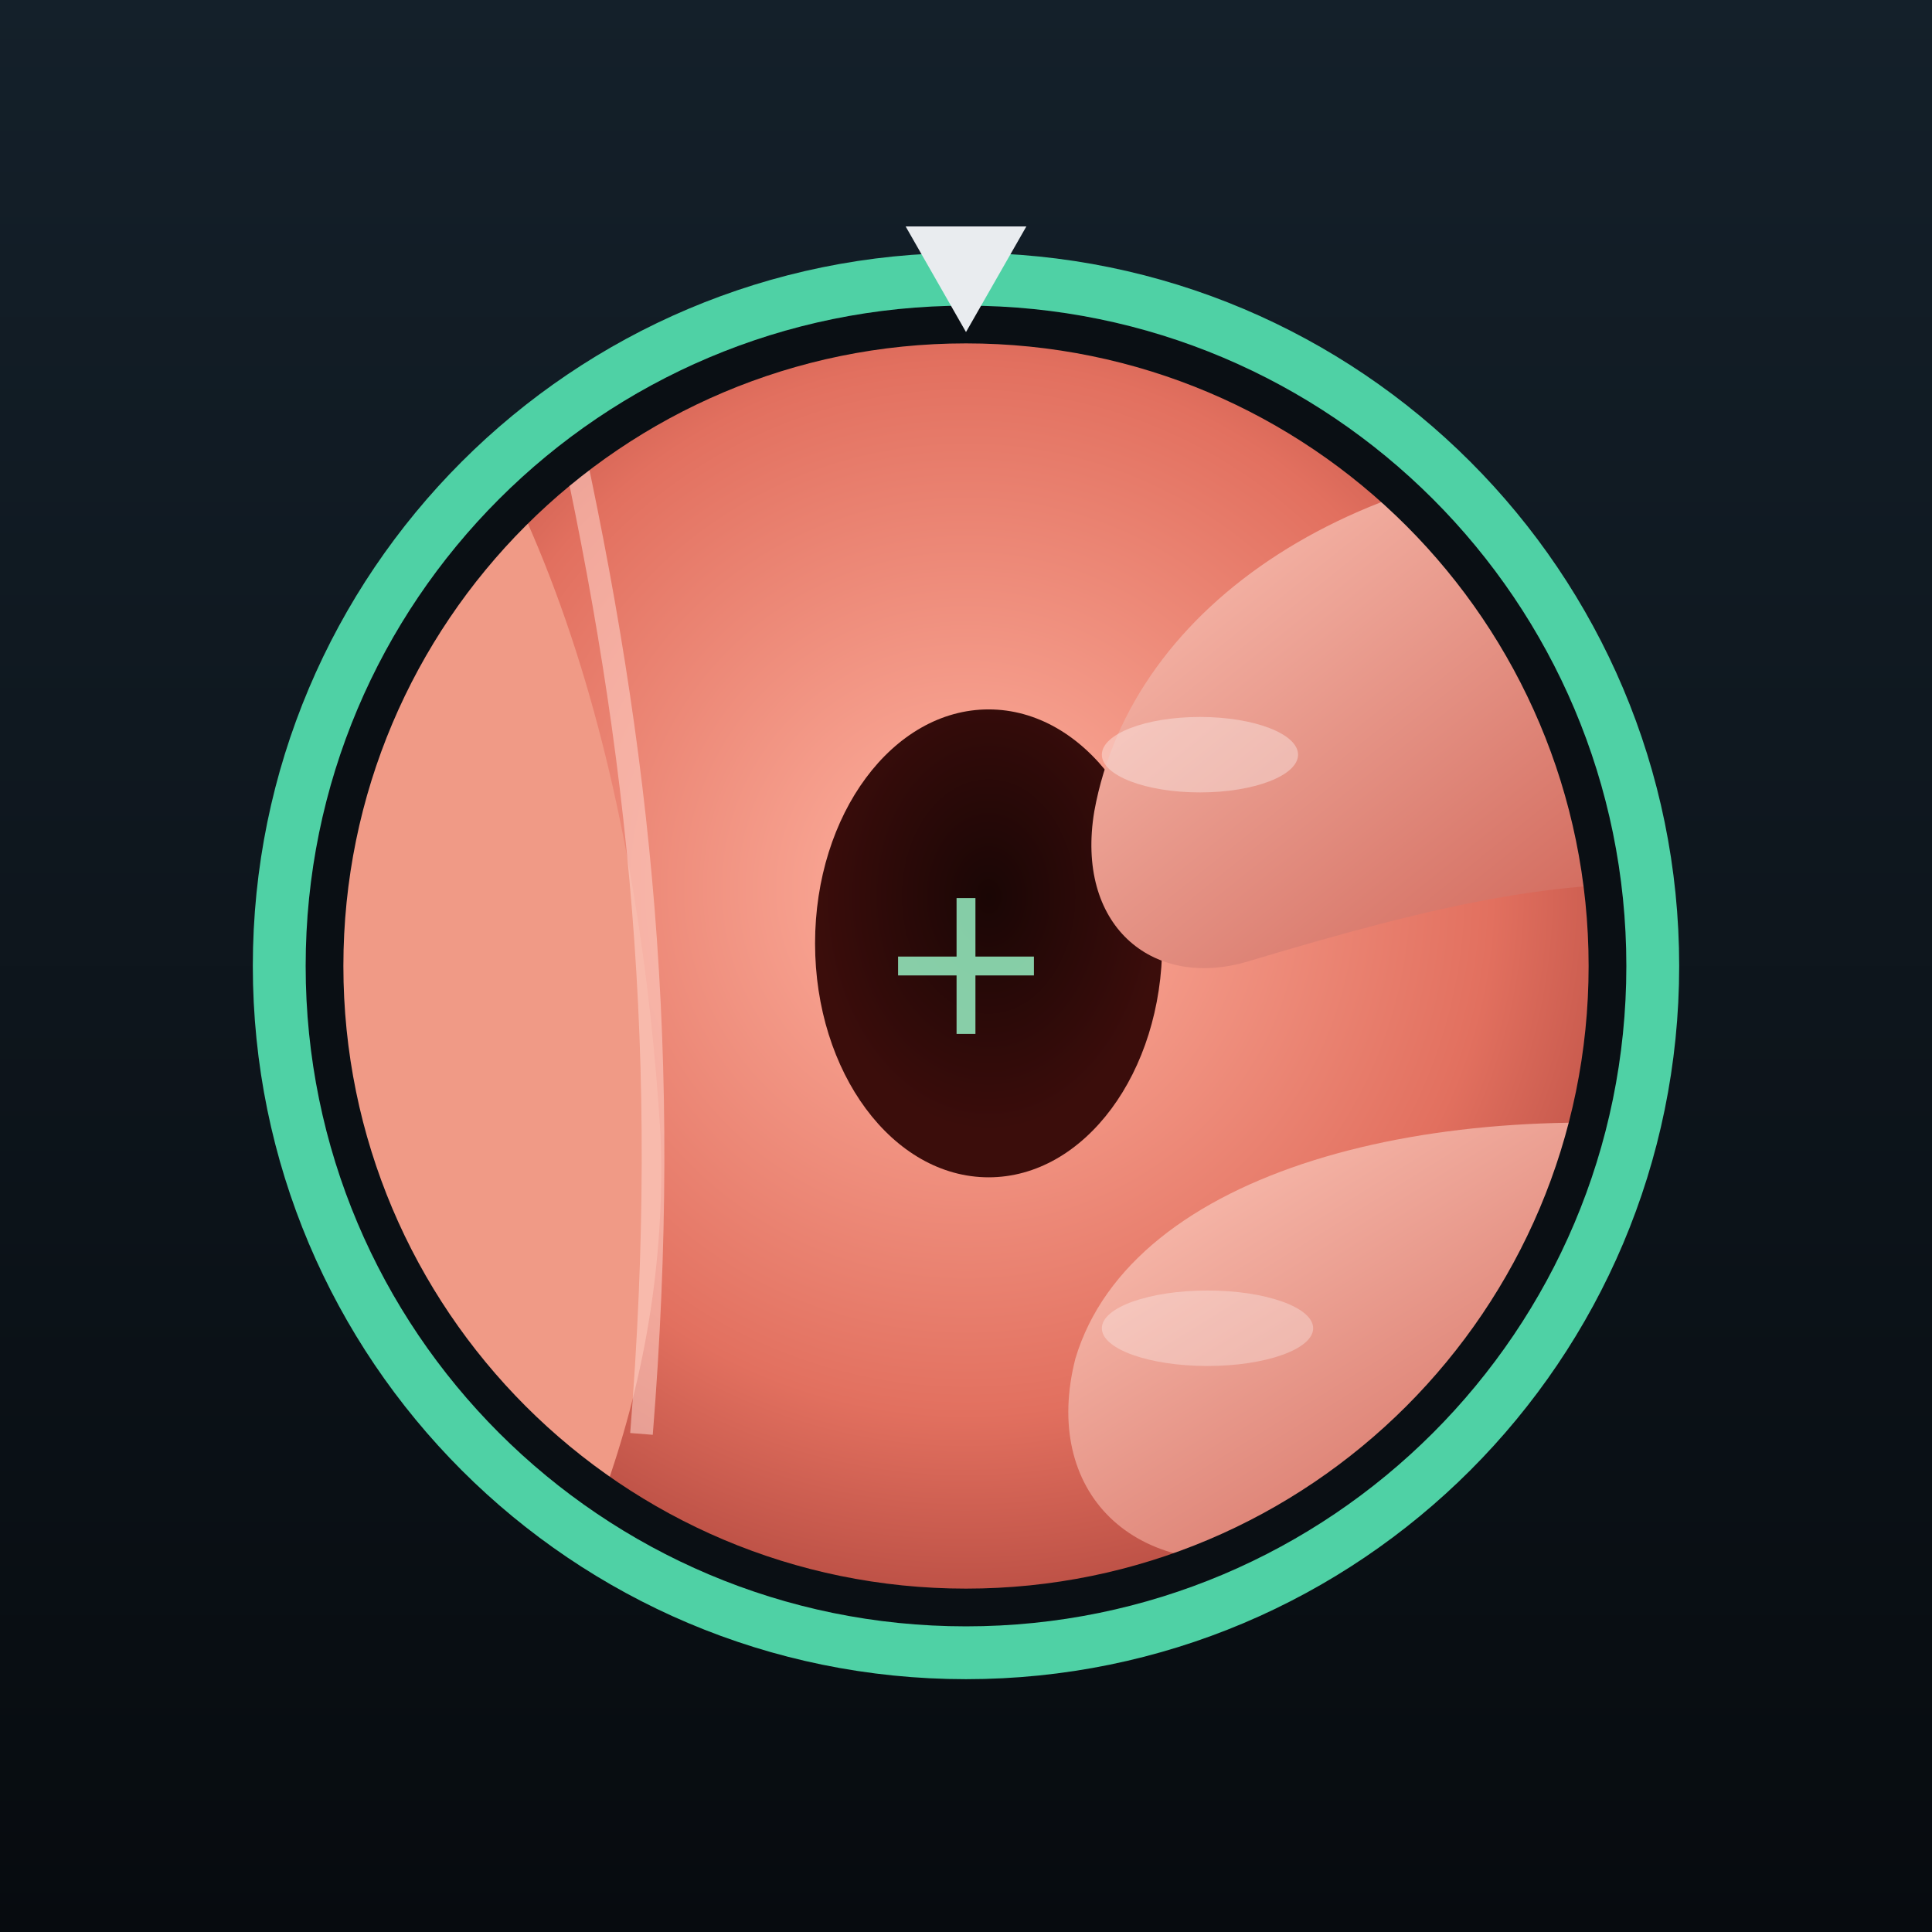
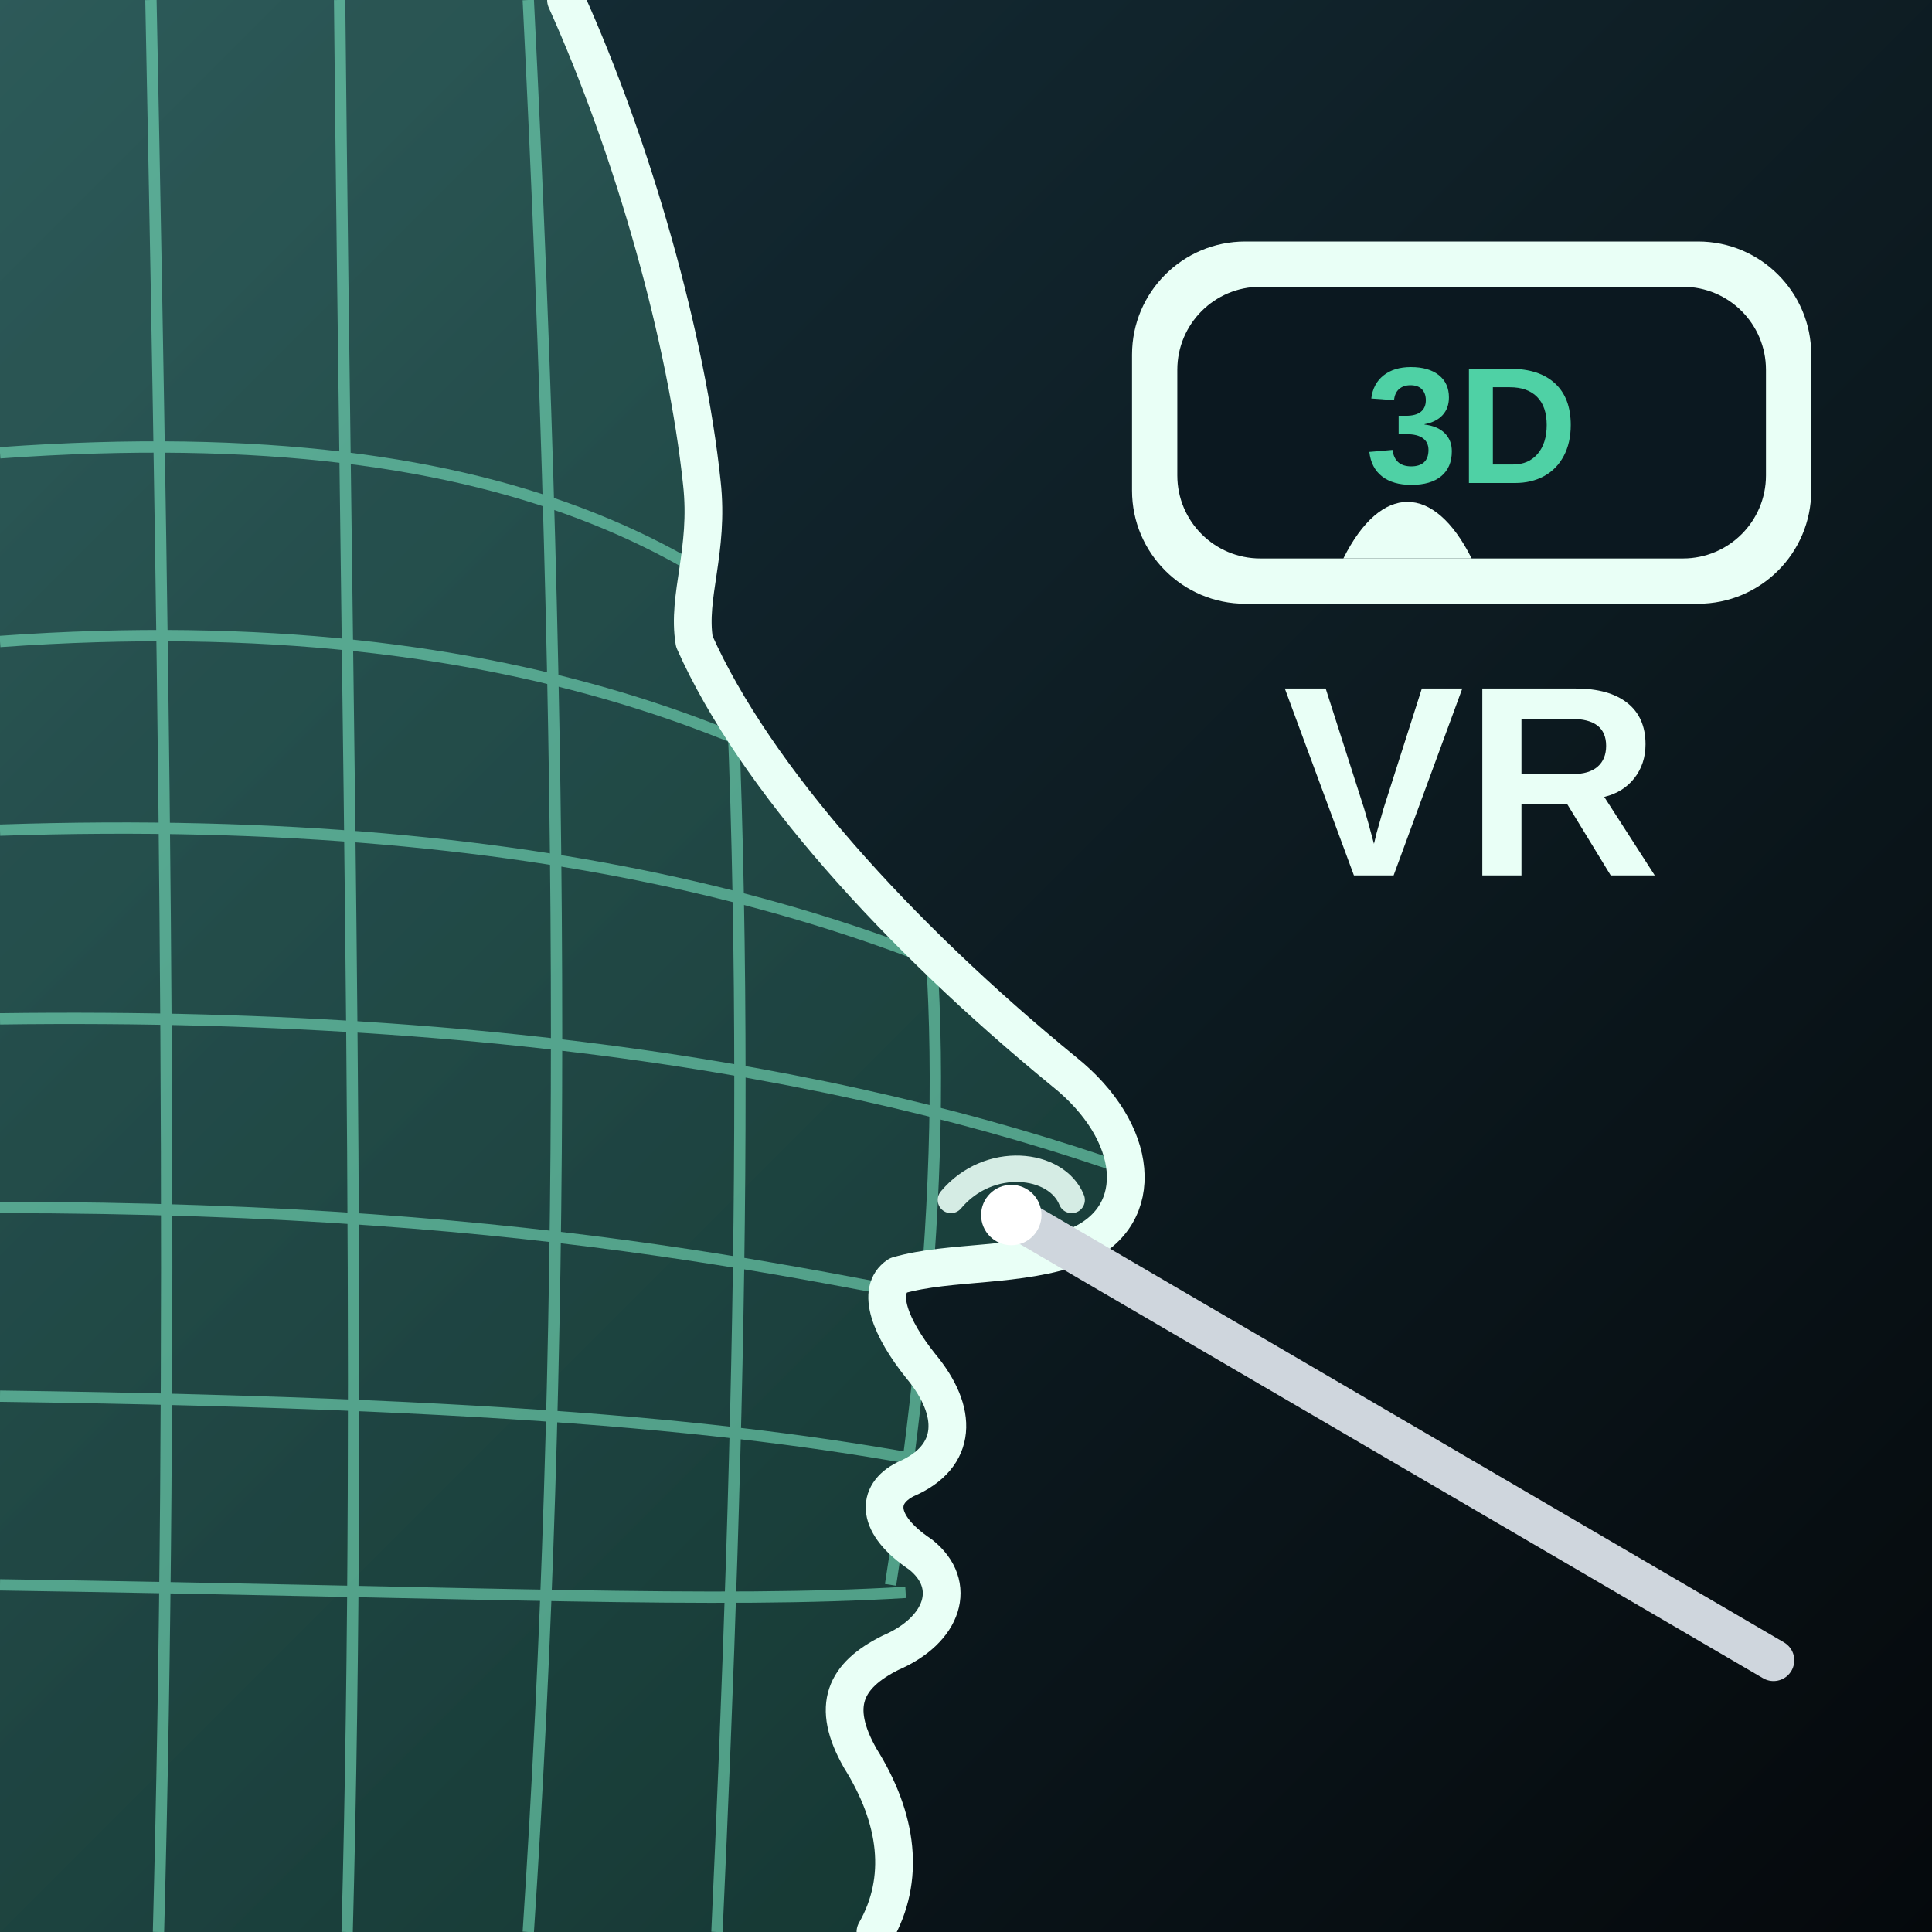
<svg xmlns="http://www.w3.org/2000/svg" viewBox="0 0 512 512" width="512" height="512">
  <defs>
-     <radialGradient id="muc" cx="50%" cy="46%" r="60%">
-       <stop offset="0" stop-color="#ffb4a2" />
-       <stop offset=".45" stop-color="#e2705f" />
-       <stop offset=".8" stop-color="#8e2a26" />
-       <stop offset="1" stop-color="#2a0807" />
-     </radialGradient>
-     <radialGradient id="dark" cx="50%" cy="40%" r="50%">
-       <stop offset="0" stop-color="#1a0605" />
-       <stop offset="1" stop-color="#3b0d0b" />
-     </radialGradient>
-     <linearGradient id="bg" x1="0" y1="0" x2="0" y2="1">
-       <stop offset="0" stop-color="#14202a" />
-       <stop offset="1" stop-color="#070b0f" />
+     <linearGradient id="bg" x1="0" y1="0" x2="1" y2="1">
+       <stop offset="0" stop-color="#16303a" />
+       <stop offset="1" stop-color="#05090c" />
    </linearGradient>
-     <linearGradient id="turb" x1="0" y1="0" x2="1" y2="1">
-       <stop offset="0" stop-color="#ffc9bb" />
-       <stop offset="1" stop-color="#c9584b" />
+     <linearGradient id="skin" x1="0" y1="0" x2="1" y2="1">
+       <stop offset="0" stop-color="#7ff0c8" />
+       <stop offset="1" stop-color="#2aa883" />
    </linearGradient>
-     <clipPath id="view">
-       <circle cx="256" cy="256" r="170" />
+     <clipPath id="face">
+       <path d="M150 0 C168 40 182 90 186 128 C188 146 182 158 184 170 C200 206 238 248 282 284 C302 300 304 322 286 330 C270 336 252 334 238 338 C232 342 236 352 244 362 C254 374 254 386 240 392 C232 396 232 404 244 412 C254 420 250 432 236 438 C224 444 220 452 228 466 C238 482 240 498 232 512 L0 512 L0 0 Z" />
    </clipPath>
  </defs>
  <rect width="512" height="512" fill="url(#bg)" />
-   <g clip-path="url(#view)">
-     <rect width="512" height="512" fill="url(#muc)" />
-     <ellipse cx="262" cy="250" rx="46" ry="62" fill="url(#dark)" />
-     <path d="M86 60 C150 120 170 220 175 300 C178 370 150 430 120 470 L60 470 L60 60 Z" fill="#f09a86" />
-     <path d="M150 110 C170 200 178 280 170 380" stroke="#ffd6cc" stroke-width="6" fill="none" opacity=".55" />
-     <path d="M440 120 C360 120 300 160 290 215 C285 245 305 262 330 255 C380 240 420 230 460 236 Z" fill="url(#turb)" />
-     <path d="M460 300 C380 290 300 310 285 360 C276 395 300 420 340 412 C390 402 430 400 470 410 Z" fill="url(#turb)" />
-     <ellipse cx="318" cy="200" rx="26" ry="10" fill="#fff" opacity=".35" />
-     <ellipse cx="320" cy="352" rx="28" ry="10" fill="#fff" opacity=".3" />
+   <g clip-path="url(#face)">
+     <rect width="512" height="512" fill="url(#skin)" opacity=".22" />
+     <g stroke="#7ff0c8" stroke-width="3" fill="none" opacity=".55">
+       <path d="M0 120 C140 110 200 150 240 200" />
+       <path d="M0 170 C140 160 220 200 270 240" />
+       <path d="M0 220 C150 215 240 245 300 280" />
+       <path d="M0 270 C150 268 250 290 320 318" />
+       <path d="M0 320 C150 320 220 340 280 350" />
+       <path d="M0 370 C150 372 210 380 260 390" />
+       <path d="M0 420 C130 422 190 425 240 422" />
+       <path d="M90 0 C92 200 96 360 92 512" />
+       <path d="M140 0 C150 200 150 360 140 512" />
+       <path d="M40 0 C44 200 46 360 42 512" />
+       <path d="M190 120 C200 240 196 380 190 512" />
+       <path d="M240 200 C252 260 250 330 236 420" />
+       <path d="M285 255 C298 285 300 310 290 340" />
+     </g>
  </g>
-   <circle cx="256" cy="256" r="170" fill="none" stroke="#0a0f14" stroke-width="10" />
-   <circle cx="256" cy="256" r="182" fill="none" stroke="#4fd1a5" stroke-width="14" />
-   <path d="M240 60 L272 60 L256 88 Z" fill="#e9ecef" />
-   <g stroke="#9fffd0" stroke-width="5" opacity=".8">
-     <line x1="256" y1="238" x2="256" y2="274" />
-     <line x1="238" y1="256" x2="274" y2="256" />
+   <path d="M150 0 C168 40 182 90 186 128 C188 146 182 158 184 170 C200 206 238 248 282 284 C302 300 304 322 286 330 C270 336 252 334 238 338 C232 342 236 352 244 362 C254 374 254 386 240 392 C232 396 232 404 244 412 C254 420 250 432 236 438 C224 444 220 452 228 466 C238 482 240 498 232 512" fill="none" stroke="#e9fff6" stroke-width="10" stroke-linejoin="round" stroke-linecap="round" />
+   <path d="M252 318 C262 306 280 308 284 318" stroke="#e9fff6" stroke-width="7" fill="none" stroke-linecap="round" opacity=".9" />
+   <line x1="470" y1="440" x2="268" y2="322" stroke="#cfd6dd" stroke-width="11" stroke-linecap="round" />
+   <circle cx="268" cy="322" r="8" fill="#fff" />
+   <g transform="translate(300 64)">
+     <rect x="0" y="0" width="180" height="96" rx="30" fill="#e9fff6" />
+     <rect x="12" y="12" width="156" height="72" rx="22" fill="#0b1820" />
+     <path d="M90 84 C80 64 66 64 56 84" fill="#e9fff6" />
+     <text x="90" y="64" text-anchor="middle" font-family="Arial Black, Arial, Helvetica, sans-serif" font-weight="900" font-size="44" fill="#4fd1a5">3D</text>
  </g>
+   <text x="390" y="232" text-anchor="middle" font-family="Arial Black, Arial, Helvetica, sans-serif" font-weight="900" font-size="72" fill="#e9fff6">VR</text>
</svg>
